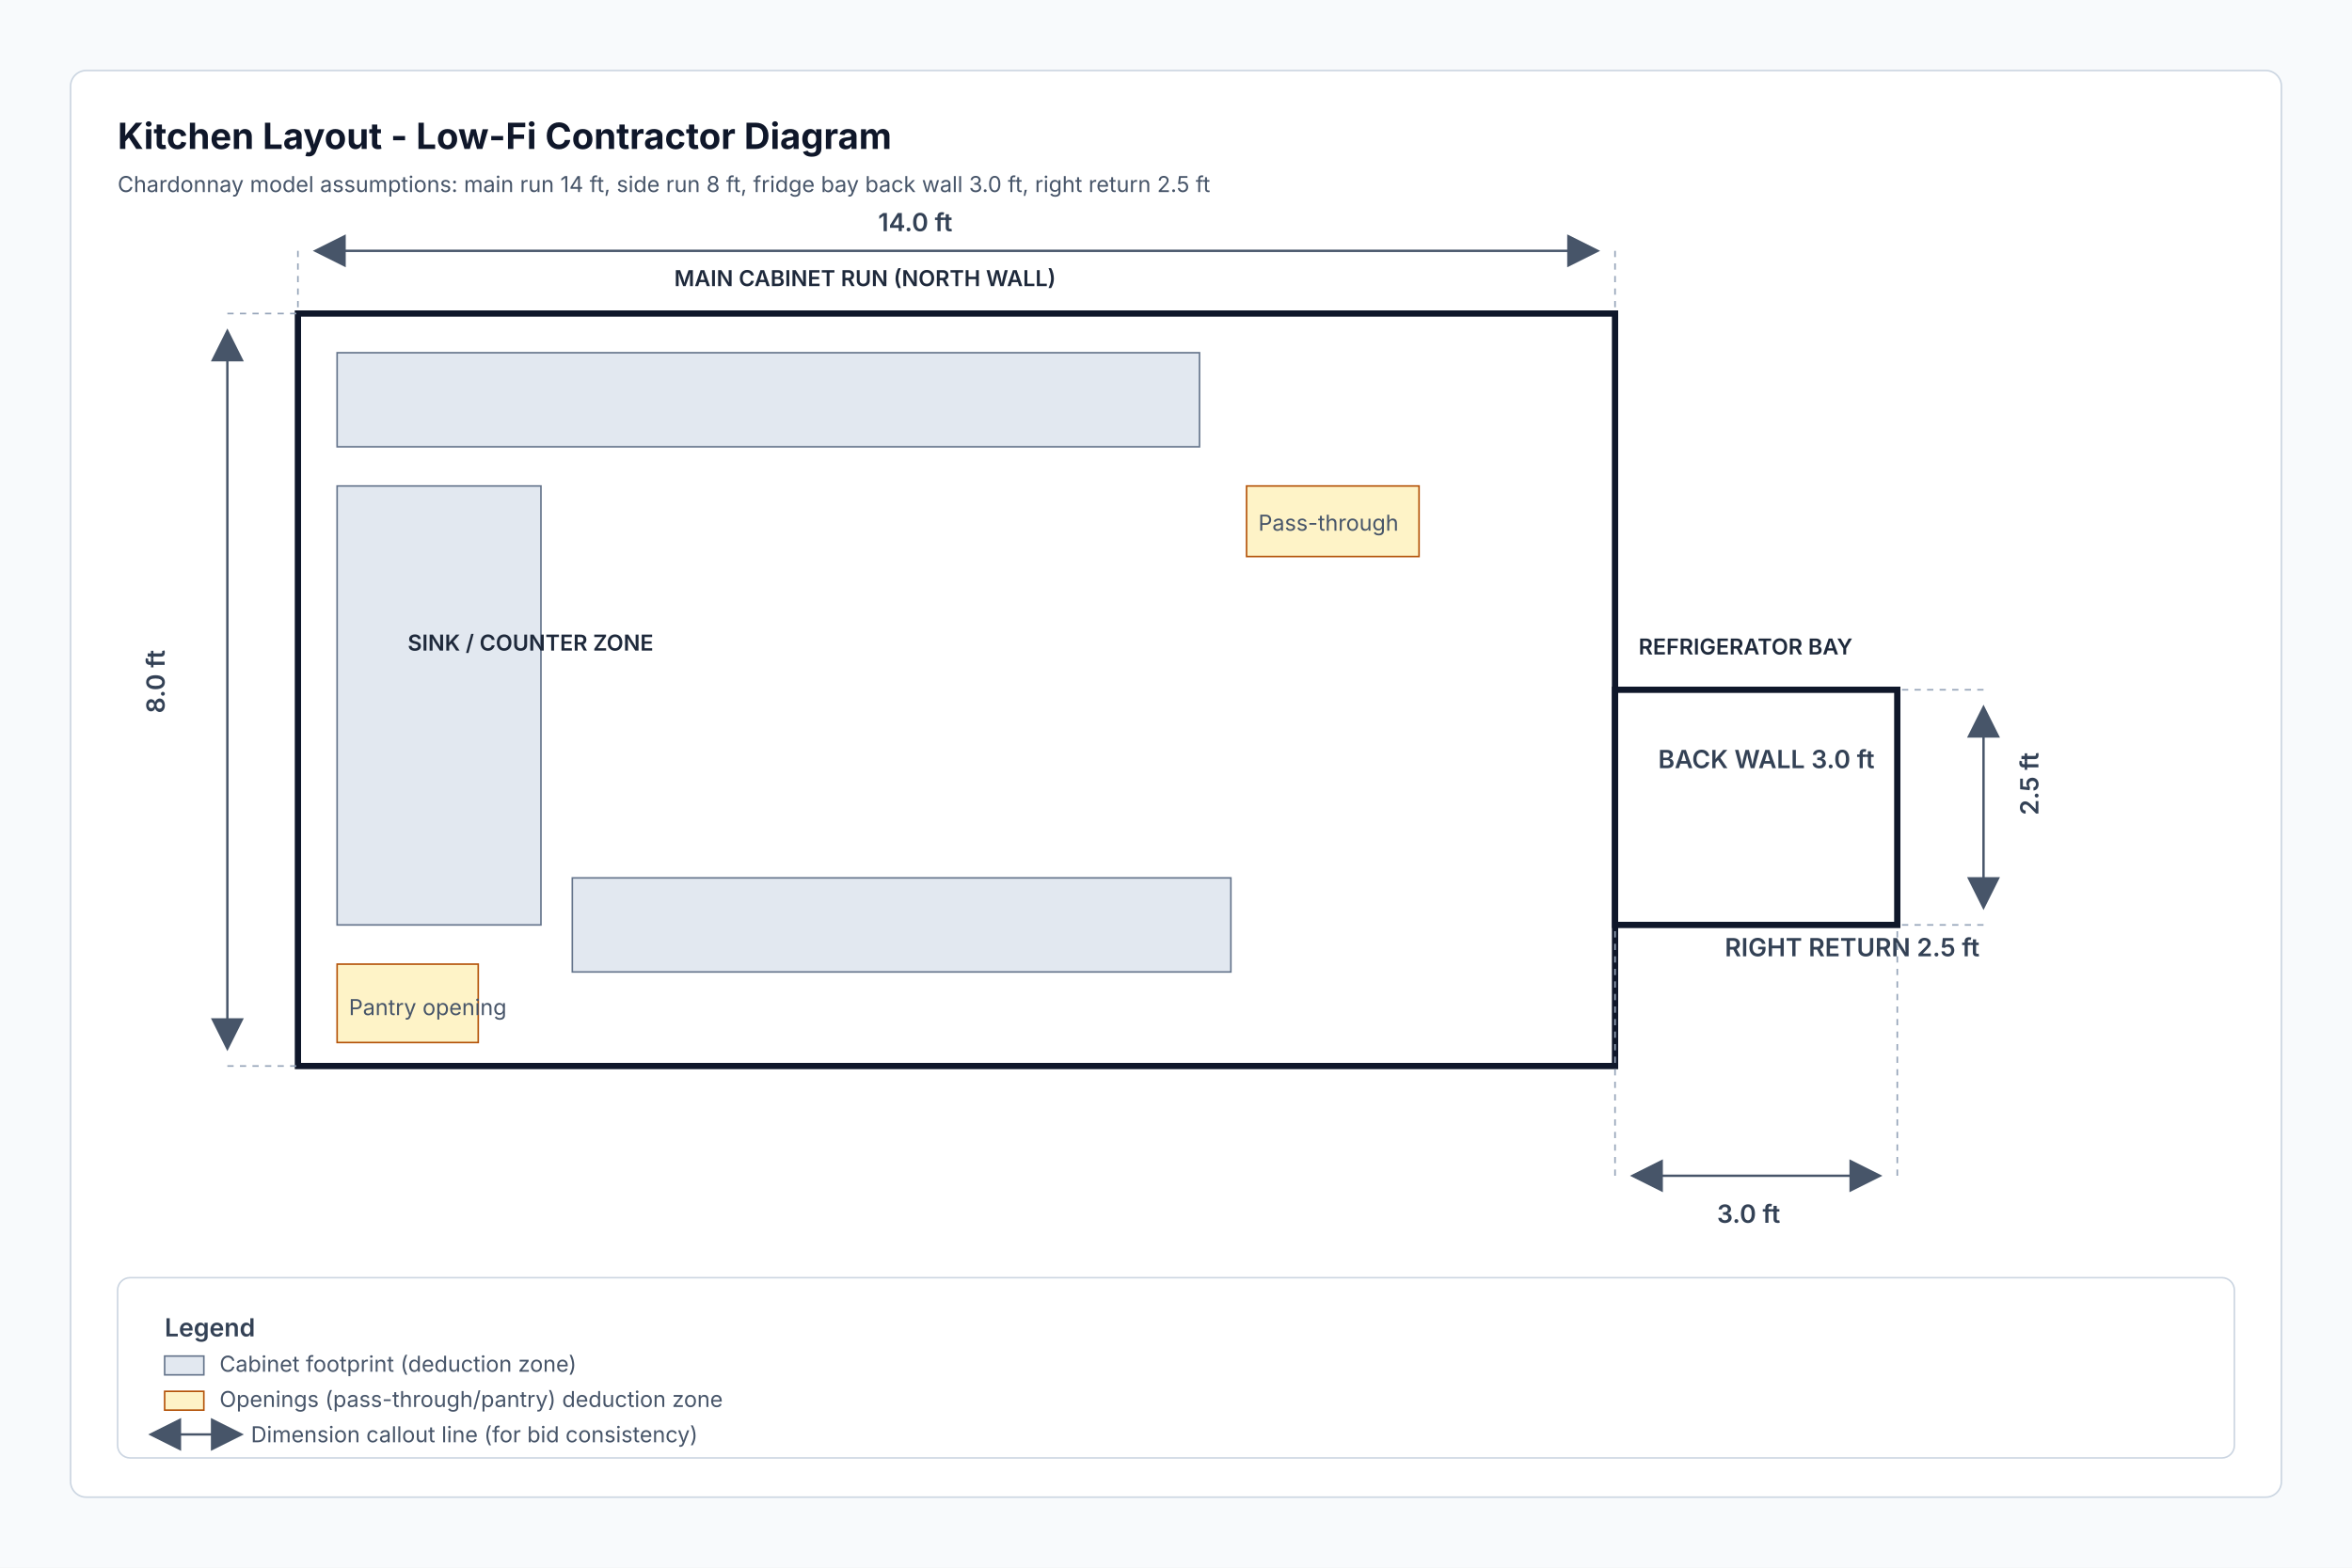
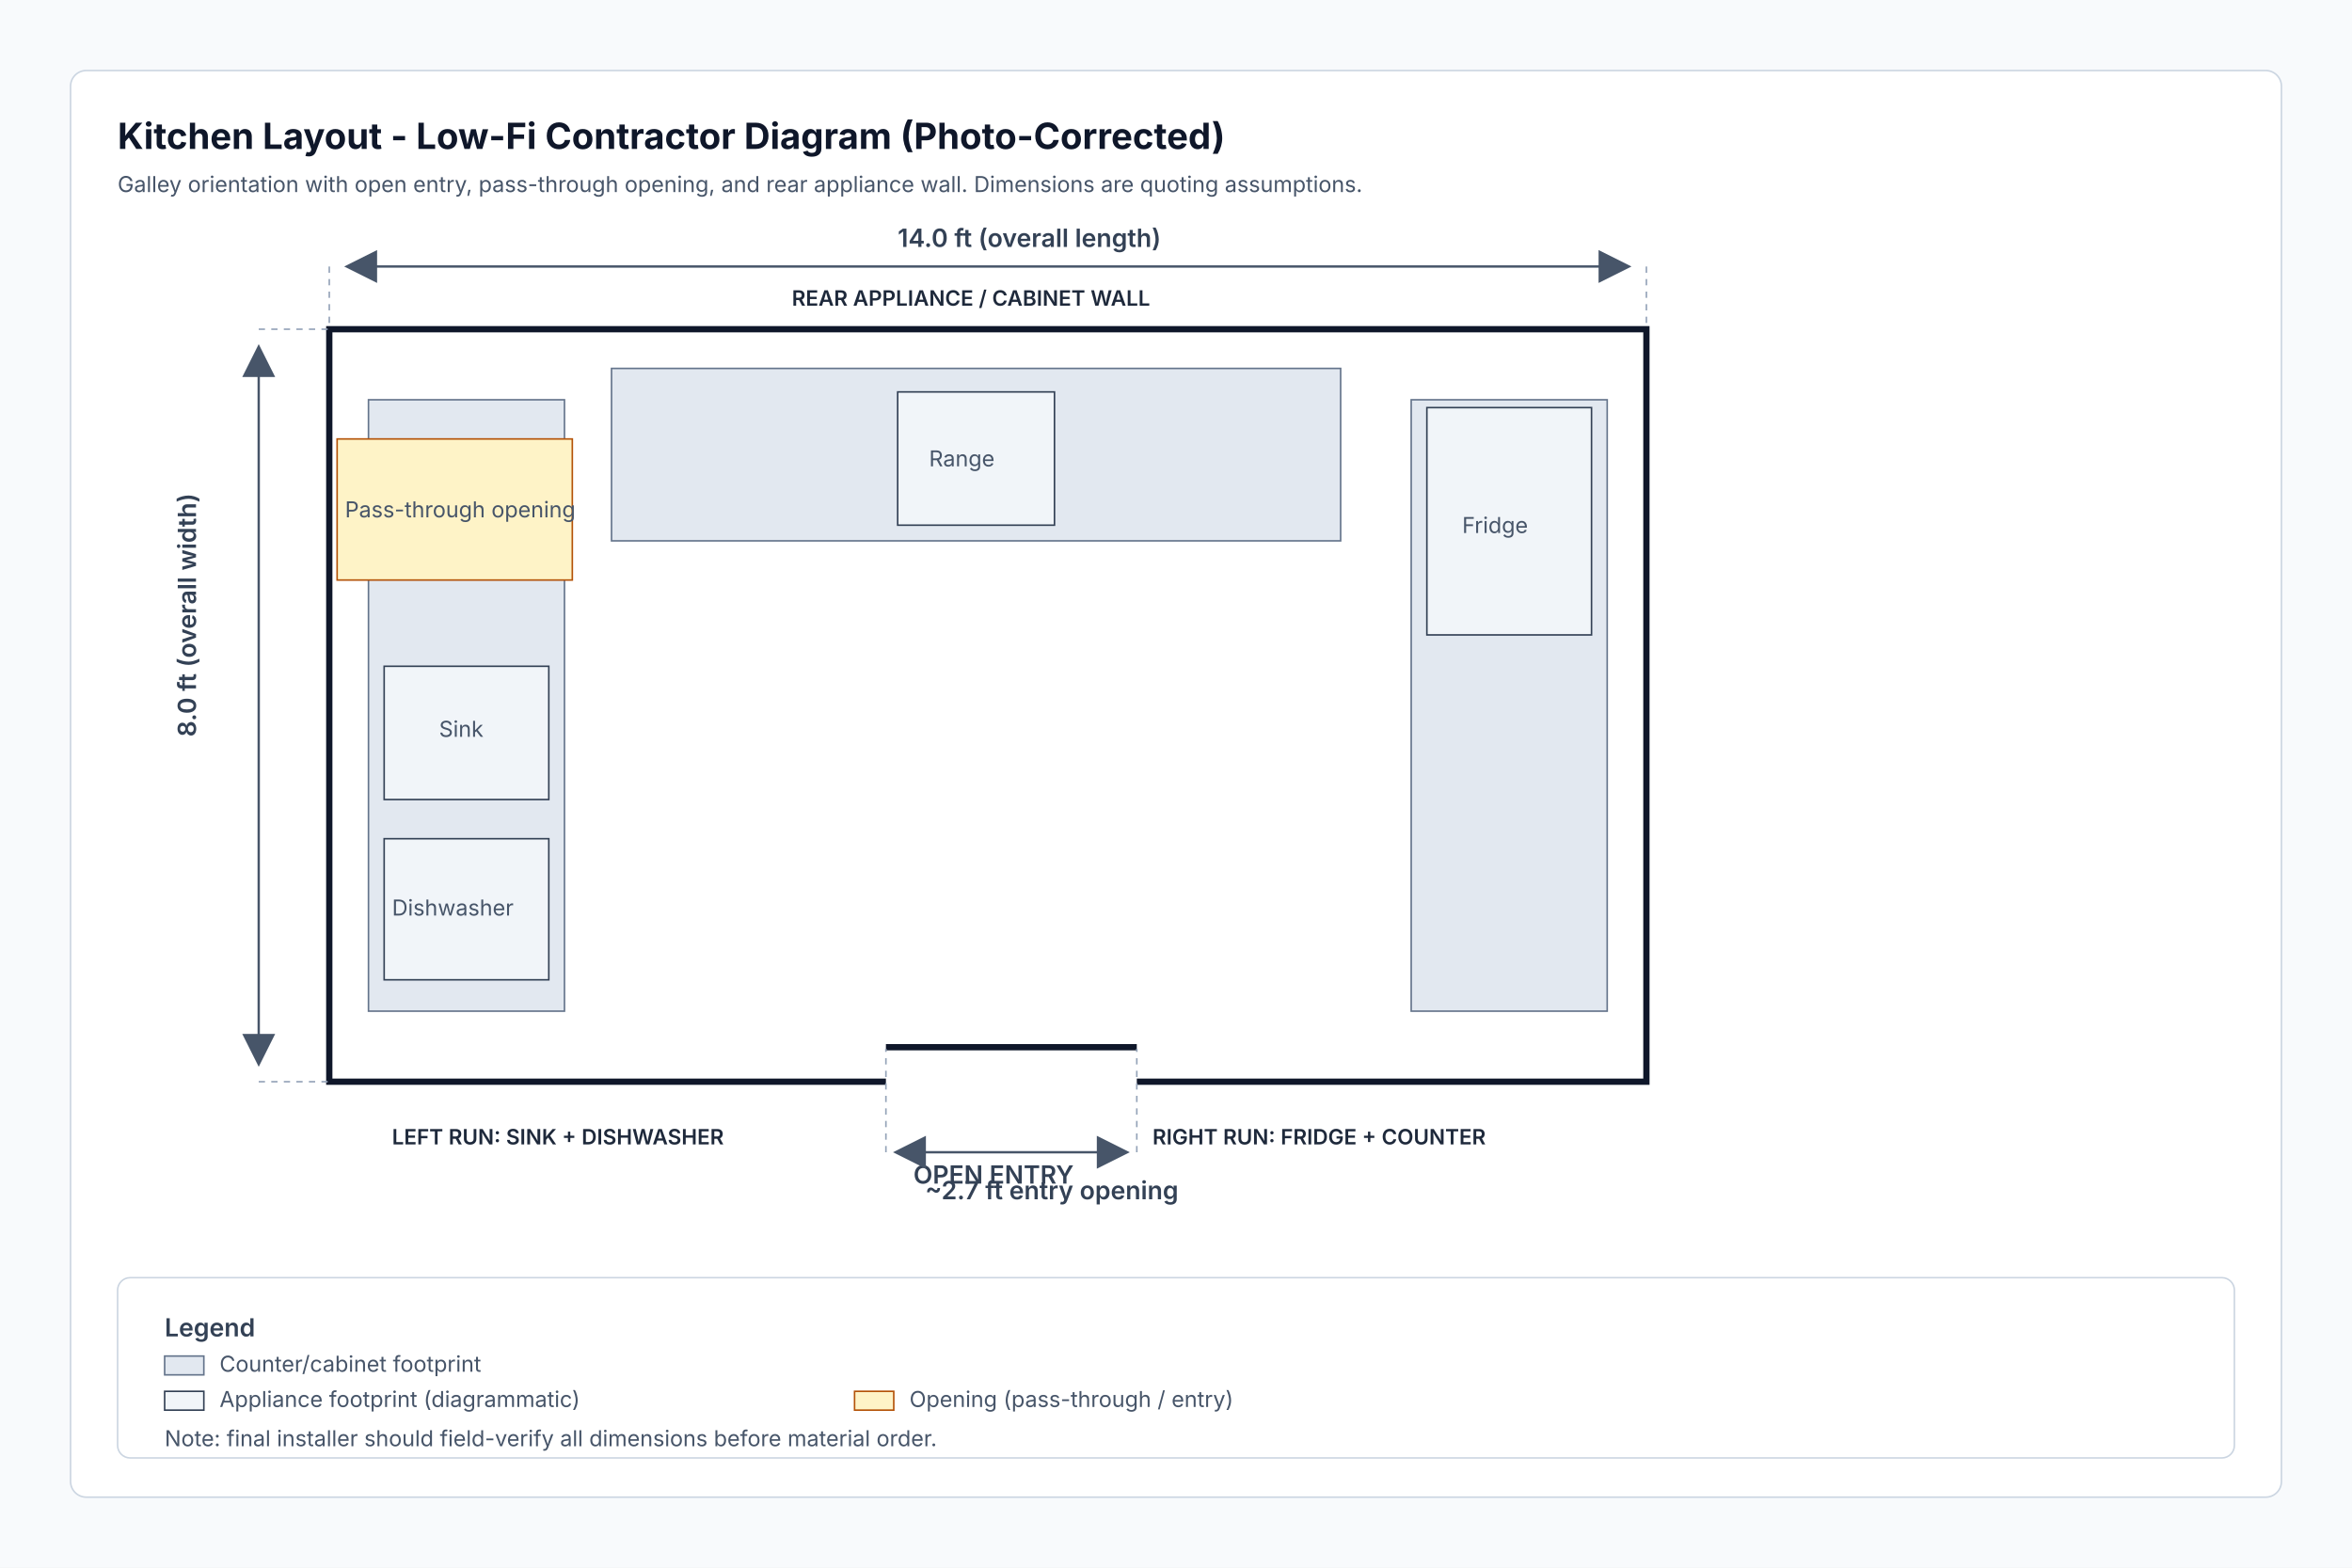
<svg xmlns="http://www.w3.org/2000/svg" width="3000" height="2000" viewBox="0 0 3000 2000" role="img" aria-labelledby="title desc">
  <defs>
    <marker id="arrow" markerWidth="14" markerHeight="14" refX="7" refY="7" orient="auto-start-reverse">
      <path d="M0,0 L14,7 L0,14 z" fill="#475569" />
    </marker>
    <style>
      .bg { fill: #f8fafc; }
      .frame { fill: #ffffff; stroke: #cbd5e1; stroke-width: 2; }
      .wall { fill: none; stroke: #0f172a; stroke-width: 8; }
-       .cabinet { fill: #e2e8f0; stroke: #64748b; stroke-width: 2; }
+       .counter { fill: #e2e8f0; stroke: #64748b; stroke-width: 2; }
+       .appliance { fill: #f1f5f9; stroke: #334155; stroke-width: 2; }
      .opening { fill: #fef3c7; stroke: #b45309; stroke-width: 2; }
      .dim { fill: none; stroke: #475569; stroke-width: 3; marker-start: url(#arrow); marker-end: url(#arrow); }
      .guide { fill: none; stroke: #94a3b8; stroke-width: 2; stroke-dasharray: 8 8; }
      .label { font-family: Inter, Arial, sans-serif; fill: #0f172a; font-size: 46px; font-weight: 700; }
      .sub { font-family: Inter, Arial, sans-serif; fill: #334155; font-size: 32px; font-weight: 600; }
      .note { font-family: Inter, Arial, sans-serif; fill: #475569; font-size: 28px; }
-       .zone { font-family: Inter, Arial, sans-serif; fill: #1e293b; font-size: 28px; font-weight: 600; }
+       .zone { font-family: Inter, Arial, sans-serif; fill: #1e293b; font-size: 27px; font-weight: 600; }
    </style>
  </defs>
  <rect x="0" y="0" width="3000" height="2000" class="bg" />
  <rect x="90" y="90" width="2820" height="1820" rx="20" class="frame" />
-   <text x="150" y="190" class="label">Kitchen Layout - Low-Fi Contractor Diagram</text>
-   <text x="150" y="245" class="note">Chardonnay model assumptions: main run 14 ft, side run 8 ft, fridge bay back wall 3.0 ft, right return 2.5 ft</text>
-   <rect x="380" y="400" width="1680" height="960" class="wall" />
-   <rect x="2060" y="880" width="360" height="300" class="wall" />
-   <rect x="430" y="450" width="1100" height="120" class="cabinet" />
-   <rect x="430" y="620" width="260" height="560" class="cabinet" />
-   <rect x="730" y="1120" width="840" height="120" class="cabinet" />
-   <rect x="1590" y="620" width="220" height="90" class="opening" />
-   <text x="1605" y="677" class="note">Pass-through</text>
-   <rect x="430" y="1230" width="180" height="100" class="opening" />
-   <text x="445" y="1295" class="note">Pantry opening</text>
-   <text x="860" y="365" class="zone">MAIN CABINET RUN (NORTH WALL)</text>
-   <text x="520" y="830" class="zone">SINK / COUNTER ZONE</text>
-   <text x="2090" y="835" class="zone">REFRIGERATOR BAY</text>
-   <text x="2115" y="980" class="sub">BACK WALL 3.0 ft</text>
-   <text x="2200" y="1220" class="sub">RIGHT RETURN 2.5 ft</text>
-   <line x1="380" y1="320" x2="380" y2="400" class="guide" />
-   <line x1="2060" y1="320" x2="2060" y2="400" class="guide" />
-   <line x1="420" y1="320" x2="2020" y2="320" class="dim" />
-   <text x="1120" y="295" class="sub">14.0 ft</text>
-   <line x1="290" y1="400" x2="380" y2="400" class="guide" />
-   <line x1="290" y1="1360" x2="380" y2="1360" class="guide" />
-   <line x1="290" y1="440" x2="290" y2="1320" class="dim" />
-   <text x="210" y="910" class="sub" transform="rotate(-90 210,910)">8.0 ft</text>
-   <line x1="2060" y1="1500" x2="2060" y2="1180" class="guide" />
-   <line x1="2420" y1="1500" x2="2420" y2="1180" class="guide" />
-   <line x1="2100" y1="1500" x2="2380" y2="1500" class="dim" />
-   <text x="2190" y="1560" class="sub">3.0 ft</text>
-   <line x1="2530" y1="880" x2="2420" y2="880" class="guide" />
-   <line x1="2530" y1="1180" x2="2420" y2="1180" class="guide" />
-   <line x1="2530" y1="920" x2="2530" y2="1140" class="dim" />
-   <text x="2600" y="1040" class="sub" transform="rotate(-90 2600,1040)">2.5 ft</text>
+   <text x="150" y="190" class="label">Kitchen Layout - Low-Fi Contractor Diagram (Photo-Corrected)</text>
+   <text x="150" y="245" class="note">Galley orientation with open entry, pass-through opening, and rear appliance wall. Dimensions are quoting assumptions.</text>
+   <rect x="420" y="420" width="1680" height="960" class="wall" />
+   <rect x="1130" y="1336" width="320" height="88" fill="#ffffff" />
+   <line x1="1130" y1="1336" x2="1450" y2="1336" stroke="#0f172a" stroke-width="8" />
+   <rect x="470" y="510" width="250" height="780" class="counter" />
+   <rect x="490" y="1070" width="210" height="180" class="appliance" />
+   <text x="500" y="1168" class="note">Dishwasher</text>
+   <rect x="490" y="850" width="210" height="170" class="appliance" />
+   <text x="560" y="940" class="note">Sink</text>
+   <rect x="1800" y="510" width="250" height="780" class="counter" />
+   <rect x="1820" y="520" width="210" height="290" class="appliance" />
+   <text x="1865" y="680" class="note">Fridge</text>
+   <rect x="780" y="470" width="930" height="220" class="counter" />
+   <rect x="1145" y="500" width="200" height="170" class="appliance" />
+   <text x="1185" y="595" class="note">Range</text>
+   <rect x="430" y="560" width="300" height="180" class="opening" />
+   <text x="440" y="660" class="note">Pass-through opening</text>
+   <text x="1010" y="390" class="zone">REAR APPLIANCE / CABINET WALL</text>
+   <text x="500" y="1460" class="zone">LEFT RUN: SINK + DISHWASHER</text>
+   <text x="1470" y="1460" class="zone">RIGHT RUN: FRIDGE + COUNTER</text>
+   <text x="1165" y="1510" class="sub">OPEN ENTRY</text>
+   <line x1="420" y1="340" x2="420" y2="420" class="guide" />
+   <line x1="2100" y1="340" x2="2100" y2="420" class="guide" />
+   <line x1="460" y1="340" x2="2060" y2="340" class="dim" />
+   <text x="1145" y="315" class="sub">14.0 ft (overall length)</text>
+   <line x1="330" y1="420" x2="420" y2="420" class="guide" />
+   <line x1="330" y1="1380" x2="420" y2="1380" class="guide" />
+   <line x1="330" y1="460" x2="330" y2="1340" class="dim" />
+   <text x="250" y="940" class="sub" transform="rotate(-90 250,940)">8.0 ft (overall width)</text>
+   <line x1="1130" y1="1470" x2="1130" y2="1338" class="guide" />
+   <line x1="1450" y1="1470" x2="1450" y2="1338" class="guide" />
+   <line x1="1160" y1="1470" x2="1420" y2="1470" class="dim" />
+   <text x="1180" y="1530" class="sub">~2.7 ft entry opening</text>
  <rect x="150" y="1630" width="2700" height="230" rx="16" fill="#ffffff" stroke="#cbd5e1" stroke-width="2" />
  <text x="210" y="1705" class="sub">Legend</text>
-   <rect x="210" y="1730" width="50" height="24" class="cabinet" />
-   <text x="280" y="1750" class="note">Cabinet footprint (deduction zone)</text>
-   <rect x="210" y="1775" width="50" height="24" class="opening" />
-   <text x="280" y="1795" class="note">Openings (pass-through/pantry) deduction zone</text>
-   <line x1="210" y1="1830" x2="290" y2="1830" class="dim" />
-   <text x="320" y="1840" class="note">Dimension callout line (for bid consistency)</text>
+   <rect x="210" y="1730" width="50" height="24" class="counter" />
+   <text x="280" y="1750" class="note">Counter/cabinet footprint</text>
+   <rect x="210" y="1775" width="50" height="24" class="appliance" />
+   <text x="280" y="1795" class="note">Appliance footprint (diagrammatic)</text>
+   <rect x="1090" y="1775" width="50" height="24" class="opening" />
+   <text x="1160" y="1795" class="note">Opening (pass-through / entry)</text>
+   <text x="210" y="1845" class="note">Note: final installer should field-verify all dimensions before material order.</text>
</svg>
